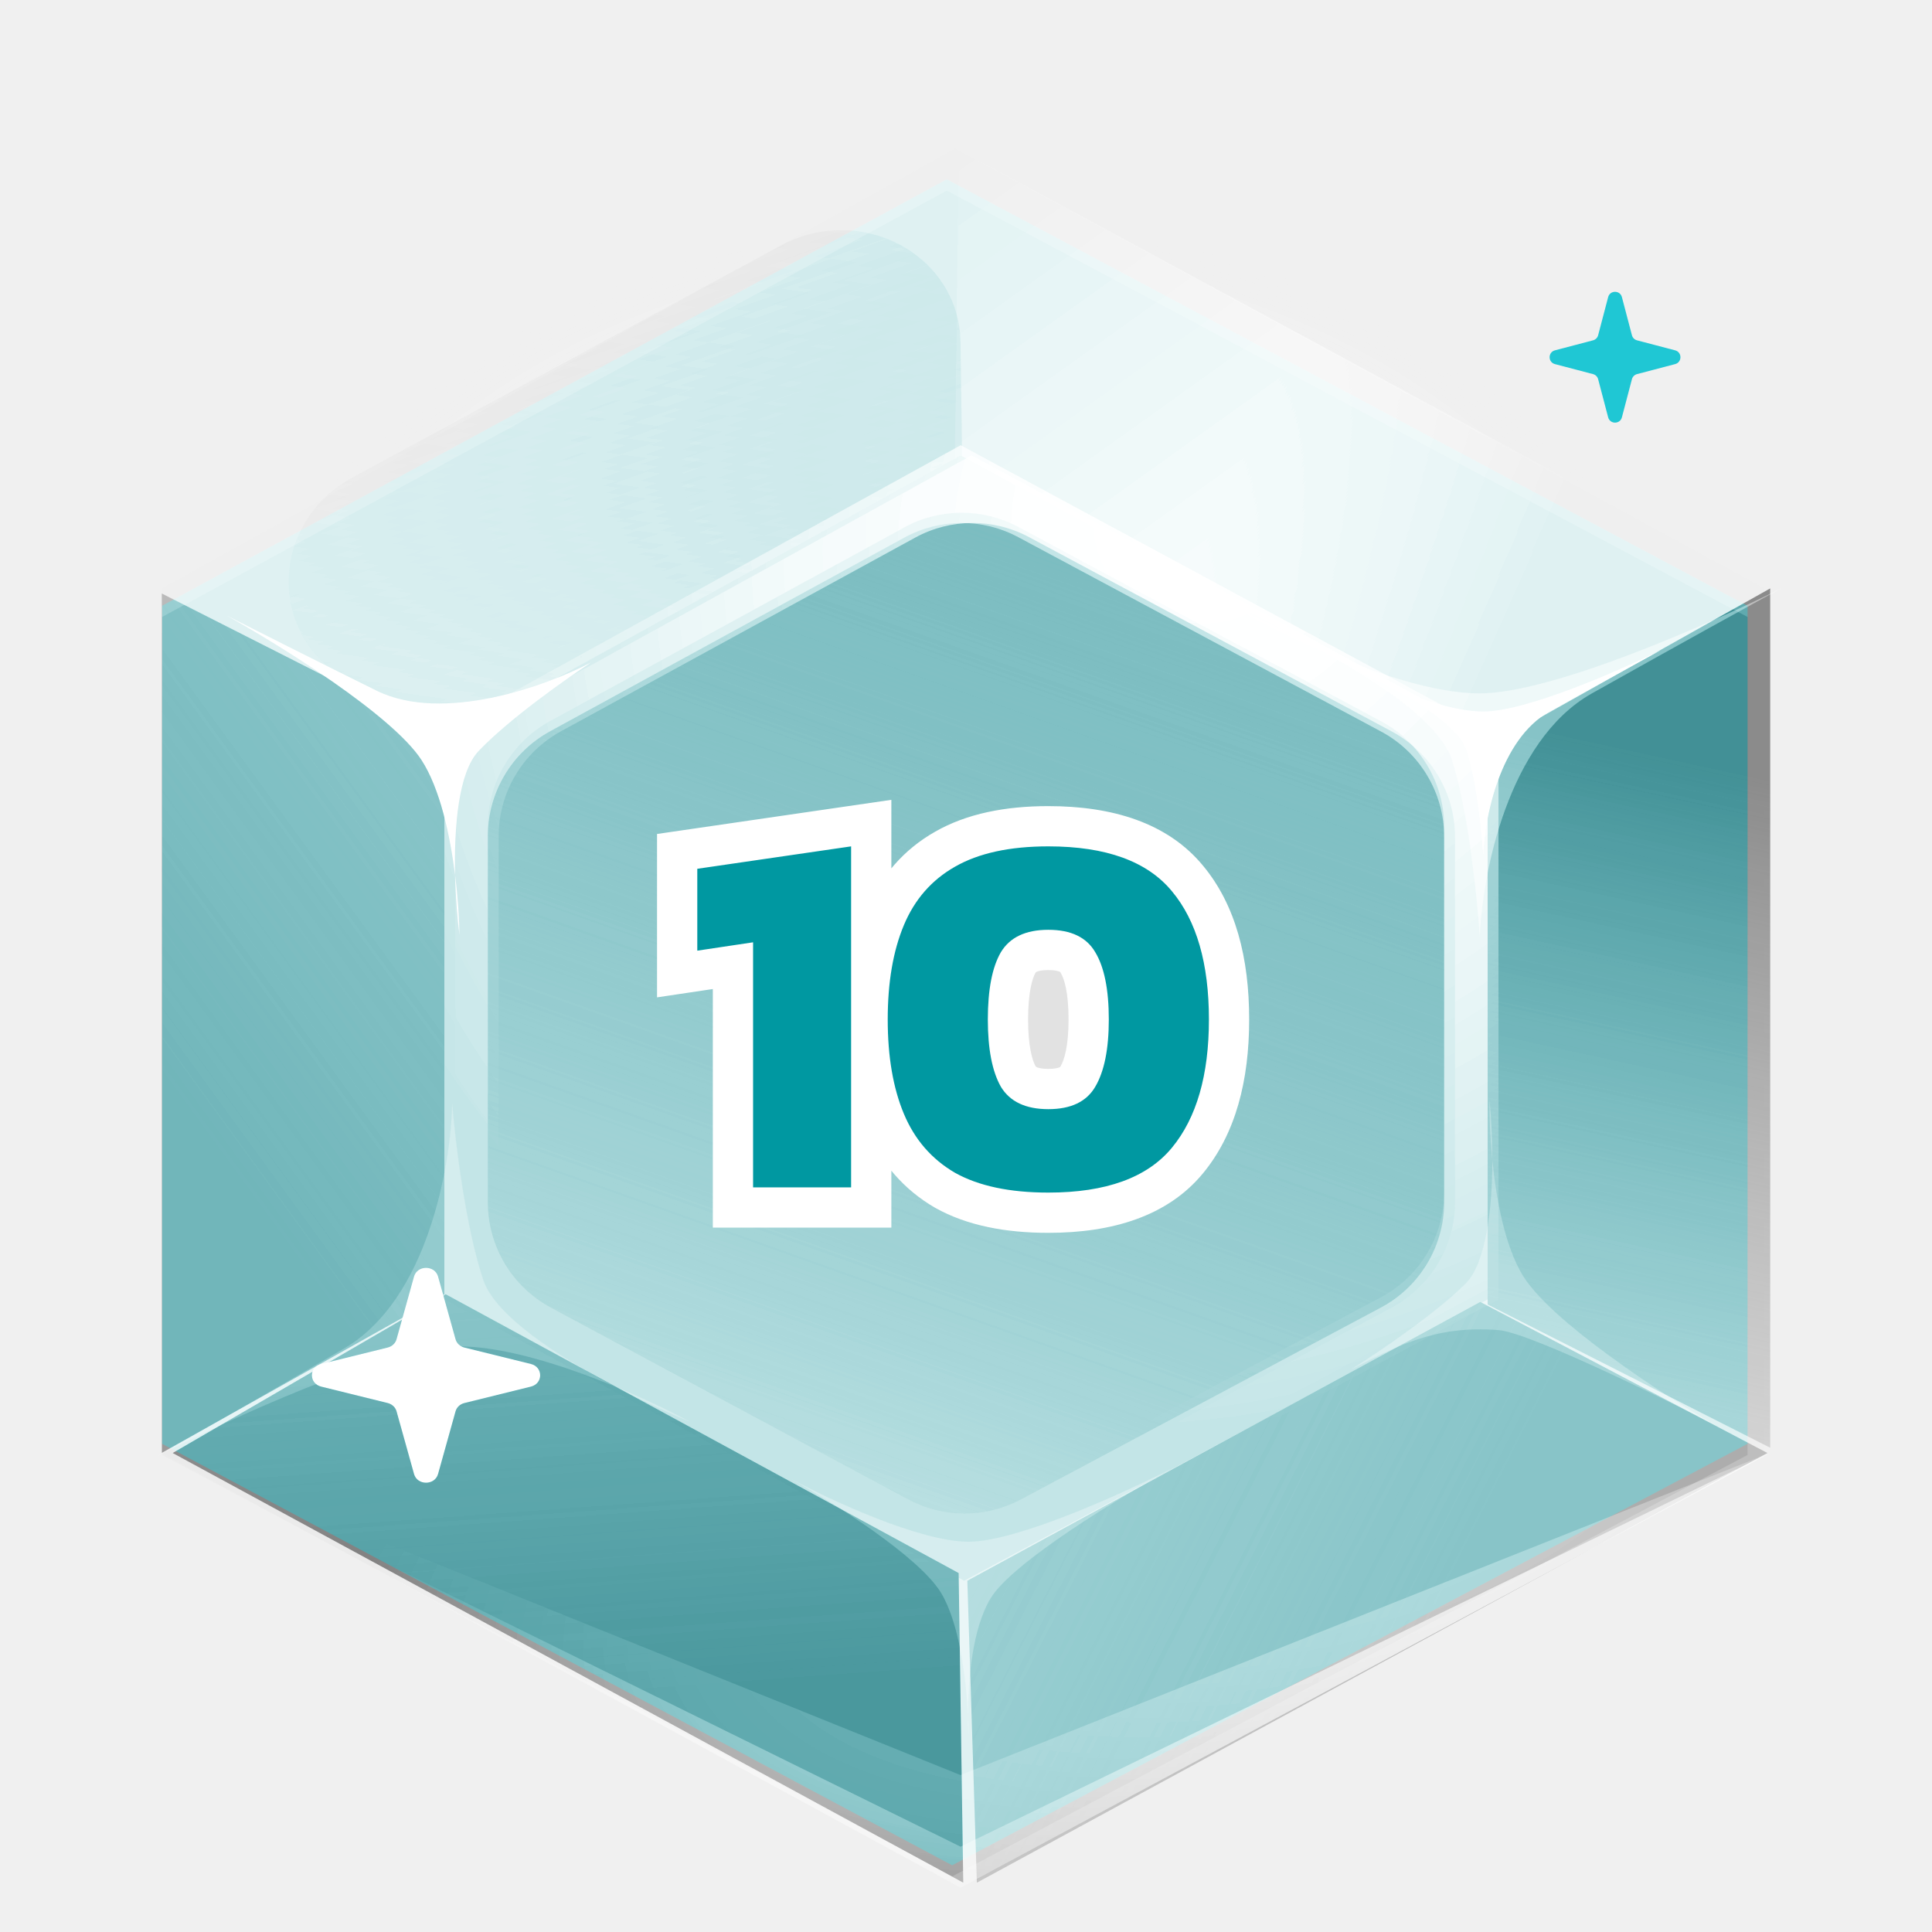
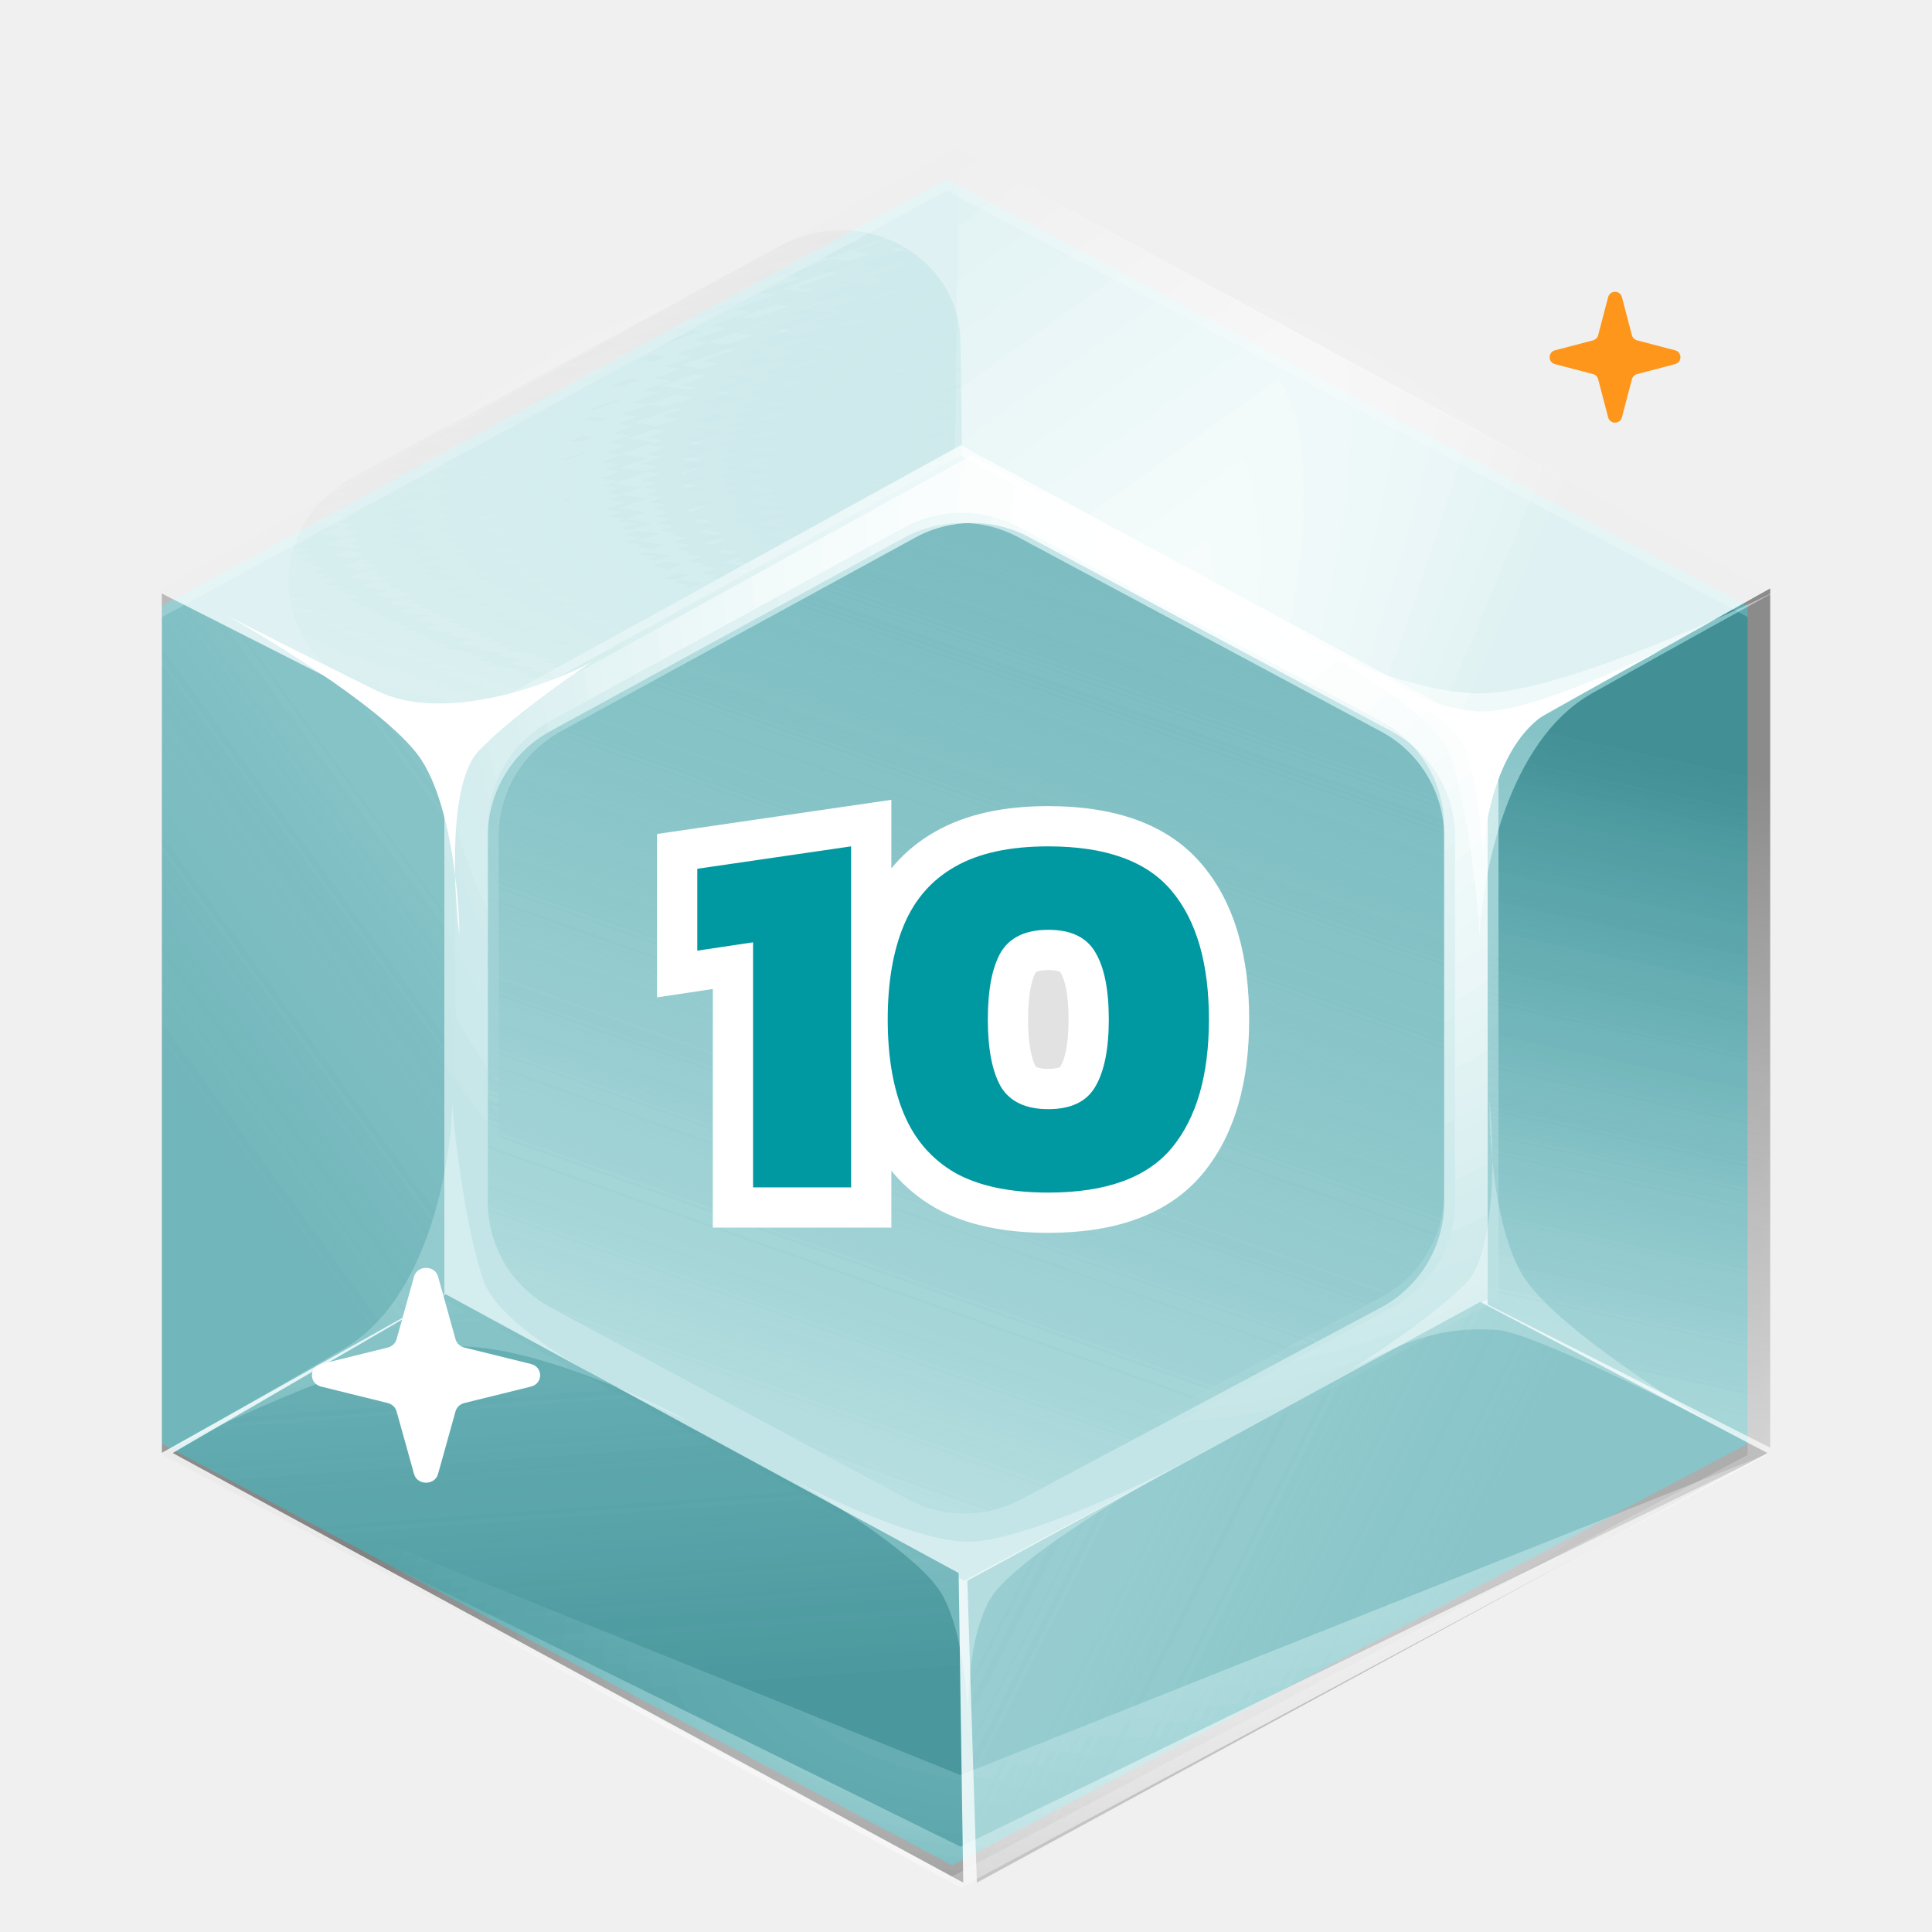
<svg xmlns="http://www.w3.org/2000/svg" width="192" height="192" fill="none" viewBox="0 0 192 192">
  <g clip-path="url(#clip0_2320_340810)">
    <mask id="mask0_2320_340810" width="165" height="107" x="11" y="-14" maskUnits="userSpaceOnUse" style="mask-type:alpha">
      <path fill="#636363" d="M175.993 69.471C176.711 74.068 118.241 91.118 97.324 92.981C89.149 93.69 14.496 73.845 11.652 69.471C8.807 65.097 11.652 -10.276 97.324 -14C175.993 -5.622 175.229 64.814 175.993 69.471Z" />
    </mask>
    <g mask="url(#mask0_2320_340810)">
      <ellipse cx="95.5" cy="82" fill="url(#paint0_radial_2320_340810)" opacity=".5" rx="76.5" ry="61" />
    </g>
    <path fill="#EFEFEF" d="M95.459 187.589L16.08 144.382V58.476L94.919 14.761L175.379 58.476V144.382L95.459 187.589Z" />
    <path fill="url(#paint1_linear_2320_340810)" d="M95.856 146.924L53.879 124.049V78.57L95.57 55.426L138.119 78.57V124.049L95.856 146.924Z" />
    <mask id="mask1_2320_340810" width="81" height="65" x="94" y="14" maskUnits="userSpaceOnUse" style="mask-type:alpha">
      <path fill="url(#paint2_linear_2320_340810)" d="M174.137 57.567L136.337 78.408L94.757 55.025L95.297 14.868L174.137 57.567Z" />
    </mask>
    <g mask="url(#mask1_2320_340810)">
      <path fill="url(#paint3_linear_2320_340810)" fill-rule="evenodd" d="M174.678 57.568L95.298 14.361L15.378 57.568V143.474L95.838 187.189L174.678 143.474V57.568ZM136.878 77.9L94.901 55.026L52.638 77.9V123.38L95.186 146.523L136.878 123.38V77.9Z" clip-rule="evenodd" />
    </g>
    <mask id="mask2_2320_340810" width="68" height="55" x="28" y="22" maskUnits="userSpaceOnUse" style="mask-type:alpha">
      <path fill="url(#paint4_linear_2320_340810)" d="M34.56 67.602L48.104 75.07C51.846 77.133 56.513 77.084 60.323 74.941L89.451 58.561C93.326 56.381 95.703 52.382 95.646 48.134L95.456 34.038C95.339 25.318 85.575 20.08 77.546 24.428L35.063 47.437C26.795 51.915 26.514 63.166 34.56 67.602Z" />
    </mask>
    <g mask="url(#mask2_2320_340810)">
      <path fill="url(#paint5_linear_2320_340810)" fill-rule="evenodd" d="M15.818 64.626C15.818 60.275 18.197 56.272 22.019 54.192L89.538 17.441C93.068 15.519 97.331 15.513 100.867 17.424L168.888 54.198C172.726 56.273 175.118 60.286 175.118 64.649V136.407C175.118 140.761 172.736 144.767 168.909 146.846L100.388 184.075C96.819 186.014 92.507 185.995 88.955 184.026L21.937 146.865C18.161 144.772 15.818 140.794 15.818 136.476V64.626ZM53.618 84.955C53.618 80.606 55.995 76.604 59.814 74.523L89.93 58.112C93.463 56.187 97.731 56.181 101.269 58.096L131.633 74.53C135.468 76.606 137.858 80.617 137.858 84.978V116.317C137.858 120.67 135.478 124.674 131.654 126.753L101.044 143.403C97.473 145.346 93.156 145.327 89.602 143.354L59.732 126.773C55.959 124.678 53.618 120.702 53.618 116.386V84.955Z" clip-rule="evenodd" />
    </g>
    <path fill="#E1E1E1" d="M95.823 157.09L44.159 129.132V73.546L95.472 45.26L147.839 73.546V129.132L95.823 157.09Z" />
    <path fill="url(#paint6_linear_2320_340810)" d="M90.24 149.002L54.743 129.951C50.887 127.882 48.48 123.86 48.48 119.484V83.102C48.48 78.759 50.851 74.762 54.662 72.678L89.876 53.427C93.395 51.503 97.648 51.485 101.184 53.379L137.25 72.699C141.111 74.767 143.52 78.791 143.52 83.171V119.461C143.52 123.849 141.101 127.88 137.228 129.944L101.446 149.018C97.943 150.885 93.739 150.879 90.24 149.002Z" />
    <path fill="url(#paint7_linear_2320_340810)" d="M16.08 144.382V58.984L44.16 73.217V128.624L16.08 144.382Z" />
    <path fill="url(#paint8_linear_2320_340810)" d="M175.921 58.476L175.921 143.874L147.841 129.641L147.841 74.234L175.921 58.476Z" />
    <path fill="url(#paint9_linear_2320_340810)" d="M175.645 144.399L97.079 187.098L96.133 157.09L147.107 129.387L175.645 144.399Z" />
    <path fill="url(#paint10_linear_2320_340810)" d="M95.727 187.098L17.161 144.399L44.295 128.624L95.269 156.327L95.727 187.098Z" />
    <path fill="#fff" d="M43.534 146.482C43.212 147.638 41.468 147.638 41.146 146.482L39.411 140.261C39.298 139.855 38.962 139.538 38.531 139.432L31.921 137.799C30.693 137.495 30.693 135.854 31.921 135.551L38.531 133.918C38.962 133.811 39.298 133.494 39.411 133.089L41.146 126.867C41.468 125.711 43.212 125.711 43.534 126.867L45.269 133.089C45.382 133.494 45.718 133.811 46.149 133.918L52.759 135.551C53.987 135.854 53.987 137.495 52.759 137.799L46.149 139.432C45.718 139.538 45.382 139.855 45.269 140.261L43.534 146.482Z" />
    <g style="mix-blend-mode:overlay">
      <path fill="url(#paint11_radial_2320_340810)" fill-rule="evenodd" d="M45.239 129.132L96.903 157.09L148.918 129.132V73.546L96.551 45.26L45.239 73.546V129.132ZM55.82 129.952L91.318 149.002C94.816 150.88 99.021 150.886 102.524 149.018L138.306 129.945C142.179 127.881 144.598 123.85 144.598 119.461V83.171C144.598 78.792 142.188 74.767 138.328 72.699L102.262 53.379C98.726 51.485 94.473 51.503 90.953 53.427L55.739 72.679C51.928 74.762 49.558 78.76 49.558 83.103V119.484C49.558 123.86 51.964 127.882 55.82 129.952Z" clip-rule="evenodd" />
    </g>
    <g style="mix-blend-mode:overlay">
      <path fill="url(#paint12_radial_2320_340810)" fill-rule="evenodd" d="M44.161 128.116L95.825 156.073L147.841 128.116V72.53L95.474 44.243L44.161 72.53V128.116ZM54.743 128.935L90.24 147.985C93.739 149.863 97.943 149.868 101.446 148.001L137.228 128.928C141.101 126.864 143.52 122.833 143.52 118.444V82.154C143.52 77.775 141.111 73.75 137.25 71.682L101.184 52.362C97.648 50.468 93.395 50.486 89.876 52.41L54.662 71.662C50.851 73.745 48.48 77.742 48.48 82.086V118.467C48.48 122.843 50.887 126.865 54.743 128.935Z" clip-rule="evenodd" />
    </g>
    <g style="mix-blend-mode:soft-light">
      <path fill="url(#paint13_radial_2320_340810)" d="M95.459 187.589L16.08 144.382L95.459 176.406L175.919 144.382L95.459 187.589Z" />
    </g>
    <g style="mix-blend-mode:overlay">
      <path fill="url(#paint14_radial_2320_340810)" d="M95.459 187.589L16.08 144.382L95.459 183.522L175.919 144.382L95.459 187.589Z" />
    </g>
    <g style="mix-blend-mode:soft-light">
      <path fill="#fff" d="M158.199 68.911C149.844 73.607 147.291 86.955 147.058 93.042C146.826 89.346 145.944 80.65 144.273 75.433C143.139 71.893 137.027 67.753 131.329 64.641C128.38 63.363 125.791 62.047 124.08 61.085C126.02 61.924 128.628 63.167 131.329 64.641C136.379 66.831 142.486 68.911 147.058 68.911C154.3 68.911 170.037 61.954 177 58.476C174.215 59.998 166.555 64.215 158.199 68.911Z" />
    </g>
    <g style="mix-blend-mode:soft-light" opacity=".5">
      <path fill="#fff" d="M34.236 133.984C42.505 129.155 44.816 115.768 44.937 109.678C45.236 113.369 46.276 122.05 48.042 127.239C49.24 130.761 55.427 134.802 61.181 137.821C64.152 139.052 66.764 140.326 68.493 141.26C66.537 140.453 63.908 139.252 61.181 137.821C56.092 135.713 49.947 133.732 45.376 133.805C38.135 133.922 22.527 141.131 15.628 144.721C18.385 143.154 25.967 138.814 34.236 133.984Z" />
    </g>
    <g style="mix-blend-mode:overlay">
      <path fill="#fff" d="M37.408 68.633C44.048 71.918 54.4 68.132 58.745 65.828C56.257 67.457 50.537 71.499 47.564 74.632C45.547 76.757 45.112 82.205 45.229 86.983C45.522 89.323 45.643 91.454 45.659 92.9C45.465 91.362 45.285 89.248 45.229 86.983C44.729 82.977 43.726 78.36 41.888 75.53C38.976 71.047 27.79 64.102 22.56 61.19C24.743 62.303 30.769 65.348 37.408 68.633Z" />
    </g>
    <g style="mix-blend-mode:soft-light" opacity=".6">
      <path fill="#fff" d="M148.921 132.182C142.441 131.674 138.652 133.896 134.248 136.1C136.778 134.528 142.6 130.617 145.653 127.554C147.724 125.475 148.298 120.038 148.304 115.259C148.071 112.913 148.005 110.78 148.026 109.334C148.181 110.876 148.306 112.994 148.304 115.259C148.701 119.276 149.585 123.914 151.35 126.785C154.145 131.333 165.15 138.53 170.304 141.56C168.15 140.399 152.292 132.447 148.921 132.182Z" />
    </g>
    <g style="mix-blend-mode:overlay">
      <path fill="#fff" d="M153.993 70.714C149.048 73.476 147.537 81.328 147.399 84.908C147.262 82.734 146.74 77.619 145.751 74.55C145.08 72.468 141.462 70.032 138.09 68.202C136.344 67.45 134.813 66.676 133.8 66.11C134.948 66.604 136.491 67.335 138.09 68.202C141.079 69.49 144.693 70.714 147.399 70.714C151.685 70.714 160.999 66.622 165.12 64.576C163.471 65.471 158.938 67.952 153.993 70.714Z" />
    </g>
    <g style="mix-blend-mode:soft-light" opacity=".6">
      <path fill="#fff" d="M78.719 147.032C82.554 149.094 91.429 153.218 96.25 153.218C101.07 153.218 111.771 148.344 116.519 145.907C111.406 148.719 100.632 155.242 98.441 158.842C96.644 161.794 96.198 166.966 96.196 170.385C96.234 171.13 96.25 171.794 96.25 172.339C96.217 171.8 96.196 171.135 96.196 170.385C96.014 166.772 95.327 161.263 93.51 158.279C91.319 154.68 82.737 149.281 78.719 147.032Z" />
    </g>
    <g style="mix-blend-mode:color-burn" opacity=".5">
      <path fill="#A7A7A7" d="M94.623 186.479L16.109 144.592V61.311L94.089 18.932L173.671 61.311V144.592L94.623 186.479Z" />
    </g>
    <g style="mix-blend-mode:soft-light" opacity=".8">
      <path fill="#14E2F2" d="M94.623 185.37L16.109 143.483V60.202L94.089 17.822L173.671 60.202V143.483L94.623 185.37Z" />
    </g>
-     <path fill="#1FC7D4" d="M161.184 41.472C161 42.176 160 42.176 159.816 41.472L158.821 37.684C158.756 37.437 158.564 37.244 158.316 37.179L154.528 36.184C153.824 36 153.824 35 154.528 34.816L158.316 33.821C158.564 33.756 158.756 33.563 158.821 33.316L159.816 29.528C160 28.824 161 28.824 161.184 29.528L162.179 33.316C162.244 33.563 162.436 33.756 162.684 33.821L166.472 34.816C167.176 35 167.176 36 166.472 36.184L162.684 37.179C162.436 37.244 162.244 37.437 162.179 37.684L161.184 41.472Z" />
+     <path fill="#fd961a" d="M161.184 41.472C161 42.176 160 42.176 159.816 41.472L158.821 37.684C158.756 37.437 158.564 37.244 158.316 37.179L154.528 36.184C153.824 36 153.824 35 154.528 34.816L158.316 33.821C158.564 33.756 158.756 33.563 158.821 33.316L159.816 29.528C160 28.824 161 28.824 161.184 29.528L162.179 33.316C162.244 33.563 162.436 33.756 162.684 33.821L166.472 34.816C167.176 35 167.176 36 166.472 36.184L162.684 37.179C162.436 37.244 162.244 37.437 162.179 37.684L161.184 41.472Z" />
  </g>
  <ellipse cx="104" cy="101" fill="#E2E2E2" rx="7" ry="11" />
  <path fill="#fff" d="M74.84 118H70.84V122H74.84V118ZM74.84 93.645H78.84V89.003L74.248 89.689L74.84 93.645ZM69.296 94.475H65.296V99.117L69.887 98.431L69.296 94.475ZM69.296 86.339L68.719 82.381L65.296 82.88V86.339H69.296ZM84.582 84.111H88.582V79.486L84.005 80.153L84.582 84.111ZM84.582 118V122H88.582V118H84.582ZM78.84 118V93.645H70.84V118H78.84ZM74.248 89.689L68.704 90.519L69.887 98.431L75.432 97.602L74.248 89.689ZM73.296 94.475V86.339H65.296V94.475H73.296ZM69.872 90.297L85.159 88.069L84.005 80.153L68.719 82.381L69.872 90.297ZM80.582 84.111V118H88.582V84.111H80.582ZM84.582 114H74.84V122H84.582V114ZM94.906 116.549L92.894 120.006L92.924 120.024L92.954 120.041L94.906 116.549ZM89.828 110.694L86.138 112.239L89.828 110.694ZM89.828 91.936L86.138 90.39L89.828 91.936ZM94.906 86.132L96.879 89.611L96.888 89.606L96.896 89.602L94.906 86.132ZM116.462 88.567L113.378 91.114L113.385 91.123L113.392 91.132L116.462 88.567ZM116.462 114.062L119.547 116.608L116.462 114.062ZM108.845 107.999L105.401 105.964L105.394 105.976L105.387 105.989L108.845 107.999ZM108.845 94.63L105.387 96.641L105.404 96.67L105.422 96.7L108.845 94.63ZM99.466 94.63L96.043 92.56L96.025 92.59L96.008 92.62L99.466 94.63ZM99.466 107.999L95.988 109.975L96.015 110.022L96.043 110.069L99.466 107.999ZM104.181 114.518C100.757 114.518 98.41 113.925 96.857 113.057L92.954 120.041C96.1 121.799 99.937 122.518 104.181 122.518V114.518ZM96.918 113.092C95.383 112.199 94.264 110.932 93.517 109.148L86.138 112.239C87.533 115.568 89.799 118.205 92.894 120.006L96.918 113.092ZM93.517 109.148C92.707 107.215 92.221 104.648 92.221 101.315H84.221C84.221 105.374 84.806 109.06 86.138 112.239L93.517 109.148ZM92.221 101.315C92.221 97.981 92.707 95.414 93.517 93.481L86.138 90.39C84.806 93.57 84.221 97.255 84.221 101.315H92.221ZM93.517 93.481C94.261 91.705 95.369 90.468 96.879 89.611L92.932 82.653C89.814 84.421 87.536 87.053 86.138 90.39L93.517 93.481ZM96.896 89.602C98.439 88.717 100.77 88.111 104.181 88.111V80.111C99.923 80.111 96.071 80.852 92.916 82.662L96.896 89.602ZM104.181 88.111C109.318 88.111 111.997 89.441 113.378 91.114L119.547 86.021C116.022 81.752 110.513 80.111 104.181 80.111V88.111ZM113.392 91.132C115.023 93.084 116.141 96.275 116.141 101.315H124.141C124.141 95.23 122.807 89.923 119.532 86.003L113.392 91.132ZM116.141 101.315C116.141 106.308 115.028 109.516 113.378 111.515L119.547 116.608C122.802 112.666 124.141 107.376 124.141 101.315H116.141ZM113.378 111.515C111.997 113.188 109.318 114.518 104.181 114.518V122.518C110.513 122.518 116.022 120.877 119.547 116.608L113.378 111.515ZM104.181 114.227C107.351 114.227 110.503 113.106 112.303 110.01L105.387 105.989C105.363 106.03 105.352 106.037 105.357 106.032C105.362 106.028 105.353 106.039 105.307 106.061C105.206 106.109 104.881 106.227 104.181 106.227V114.227ZM112.289 110.034C113.718 107.615 114.192 104.545 114.192 101.315H106.192C106.192 103.957 105.768 105.344 105.401 105.964L112.289 110.034ZM114.192 101.315C114.192 98.071 113.725 94.971 112.268 92.56L105.422 96.7C105.761 97.26 106.192 98.616 106.192 101.315H114.192ZM112.303 92.62C110.503 89.523 107.351 88.402 104.181 88.402V96.402C104.881 96.402 105.206 96.52 105.307 96.568C105.353 96.59 105.362 96.602 105.357 96.597C105.352 96.592 105.363 96.6 105.387 96.641L112.303 92.62ZM104.181 88.402C101.005 88.402 97.879 89.524 96.043 92.56L102.889 96.7C102.93 96.631 102.951 96.611 103.027 96.575C103.147 96.519 103.484 96.402 104.181 96.402V88.402ZM96.008 92.62C94.616 95.013 94.17 98.087 94.17 101.315H102.17C102.17 98.6 102.588 97.218 102.924 96.641L96.008 92.62ZM94.17 101.315C94.17 104.528 94.623 107.573 95.988 109.975L102.944 106.023C102.581 105.386 102.17 103.974 102.17 101.315H94.17ZM96.043 110.069C97.879 113.105 101.005 114.227 104.181 114.227V106.227C103.484 106.227 103.147 106.11 103.027 106.054C102.951 106.018 102.93 105.998 102.889 105.929L96.043 110.069Z" />
  <path fill="#0098A1" d="M74.84 118V93.645L69.296 94.475V86.339L84.582 84.111V118H74.84ZM104.181 118.518C100.347 118.518 97.255 117.862 94.906 116.549C92.591 115.202 90.898 113.25 89.828 110.694C88.757 108.137 88.221 105.011 88.221 101.315C88.221 97.618 88.757 94.492 89.828 91.936C90.898 89.379 92.591 87.445 94.906 86.132C97.255 84.784 100.347 84.111 104.181 84.111C109.916 84.111 114.009 85.596 116.462 88.567C118.915 91.504 120.141 95.753 120.141 101.315C120.141 106.842 118.915 111.091 116.462 114.062C114.009 117.033 109.916 118.518 104.181 118.518ZM104.181 110.227C106.427 110.227 107.981 109.485 108.845 107.999C109.743 106.479 110.192 104.251 110.192 101.315C110.192 98.344 109.743 96.115 108.845 94.63C107.981 93.144 106.427 92.402 104.181 92.402C101.936 92.402 100.364 93.144 99.466 94.63C98.602 96.115 98.17 98.344 98.17 101.315C98.17 104.251 98.602 106.479 99.466 107.999C100.364 109.485 101.936 110.227 104.181 110.227Z" />
  <defs>
    <radialGradient id="paint0_radial_2320_340810" cx="0" cy="0" r="1" gradientTransform="translate(95.4875 81.9724) rotate(-90) scale(60.9724 76.4654)" gradientUnits="userSpaceOnUse">
      <stop stop-color="#E0E0E0" />
      <stop offset="1" stop-color="#fff" stop-opacity="0" />
    </radialGradient>
    <linearGradient id="paint1_linear_2320_340810" x1="128.468" x2="92.975" y1="55.744" y2="154.155" gradientUnits="userSpaceOnUse">
      <stop stop-color="#B6B6B6" />
      <stop offset="1" stop-color="#8E8E8E" stop-opacity="0" />
    </linearGradient>
    <linearGradient id="paint2_linear_2320_340810" x1="153.082" x2="97.948" y1="55.424" y2="30.807" gradientUnits="userSpaceOnUse">
      <stop stop-color="#fff" stop-opacity="0" />
      <stop offset=".513" stop-color="#fff" />
      <stop offset="1" stop-color="#fff" />
    </linearGradient>
    <linearGradient id="paint3_linear_2320_340810" x1="55.815" x2="135.487" y1="42.699" y2="154.056" gradientUnits="userSpaceOnUse">
      <stop stop-color="#fff" stop-opacity="0" />
      <stop offset=".513" stop-color="#fff" />
      <stop offset="1" stop-color="#fff" />
    </linearGradient>
    <linearGradient id="paint4_linear_2320_340810" x1="61.716" x2="50.043" y1="-2.757" y2="80.778" gradientUnits="userSpaceOnUse">
      <stop stop-color="#FD9B13" />
      <stop offset="1" stop-color="#FD9B13" stop-opacity="0" />
    </linearGradient>
    <linearGradient id="paint5_linear_2320_340810" x1="156.868" x2="92.142" y1="184.927" y2="1.751" gradientUnits="userSpaceOnUse">
      <stop stop-color="#B6B6B6" />
      <stop offset="1" stop-color="#8E8E8E" stop-opacity="0" />
    </linearGradient>
    <linearGradient id="paint6_linear_2320_340810" x1="132.632" x2="93.659" y1="50.696" y2="160.422" gradientUnits="userSpaceOnUse">
      <stop stop-color="#B6B6B6" />
      <stop offset="1" stop-color="#8E8E8E" stop-opacity="0" />
    </linearGradient>
    <linearGradient id="paint7_linear_2320_340810" x1="1.425" x2="189.352" y1="86.905" y2="-49.988" gradientUnits="userSpaceOnUse">
      <stop stop-color="#AFAFAF" />
      <stop offset="1" stop-color="#CECECE" stop-opacity="0" />
    </linearGradient>
    <linearGradient id="paint8_linear_2320_340810" x1="170.521" x2="147.9" y1="76.267" y2="180.057" gradientUnits="userSpaceOnUse">
      <stop stop-color="#8B8B8B" />
      <stop offset="1" stop-color="#B7B7B7" stop-opacity="0" />
    </linearGradient>
    <linearGradient id="paint9_linear_2320_340810" x1="130.094" x2="-78.916" y1="185.084" y2="78.886" gradientUnits="userSpaceOnUse">
      <stop stop-color="#BEBEBE" />
      <stop offset="1" stop-color="#CECECE" stop-opacity="0" />
    </linearGradient>
    <linearGradient id="paint10_linear_2320_340810" x1="35.521" x2="19.241" y1="170.306" y2="-52.489" gradientUnits="userSpaceOnUse">
      <stop stop-color="#929292" />
      <stop offset="1" stop-color="#CECECE" stop-opacity="0" />
    </linearGradient>
    <radialGradient id="paint11_radial_2320_340810" cx="0" cy="0" r="1" gradientTransform="translate(120.838 51.3596) rotate(131.437) scale(96.2826 84.8126)" gradientUnits="userSpaceOnUse">
      <stop stop-color="#fff" />
      <stop offset="1" stop-color="#fff" stop-opacity="0" />
    </radialGradient>
    <radialGradient id="paint12_radial_2320_340810" cx="0" cy="0" r="1" gradientTransform="translate(119.761 50.343) rotate(131.437) scale(96.2826 84.8126)" gradientUnits="userSpaceOnUse">
      <stop stop-color="#fff" />
      <stop offset="1" stop-color="#fff" stop-opacity="0" />
    </radialGradient>
    <radialGradient id="paint13_radial_2320_340810" cx="0" cy="0" r="1" gradientTransform="translate(132.629 146.739) rotate(164.151) scale(102.117 47.632)" gradientUnits="userSpaceOnUse">
      <stop stop-color="#fff" />
      <stop offset="1" stop-color="#fff" stop-opacity="0" />
    </radialGradient>
    <radialGradient id="paint14_radial_2320_340810" cx="0" cy="0" r="1" gradientTransform="translate(132.629 146.739) rotate(164.151) scale(102.117 47.632)" gradientUnits="userSpaceOnUse">
      <stop stop-color="#fff" />
      <stop offset="1" stop-color="#fff" stop-opacity="0" />
    </radialGradient>
    <clipPath id="clip0_2320_340810">
      <rect width="192" height="192" fill="#fff" />
    </clipPath>
  </defs>
</svg>
